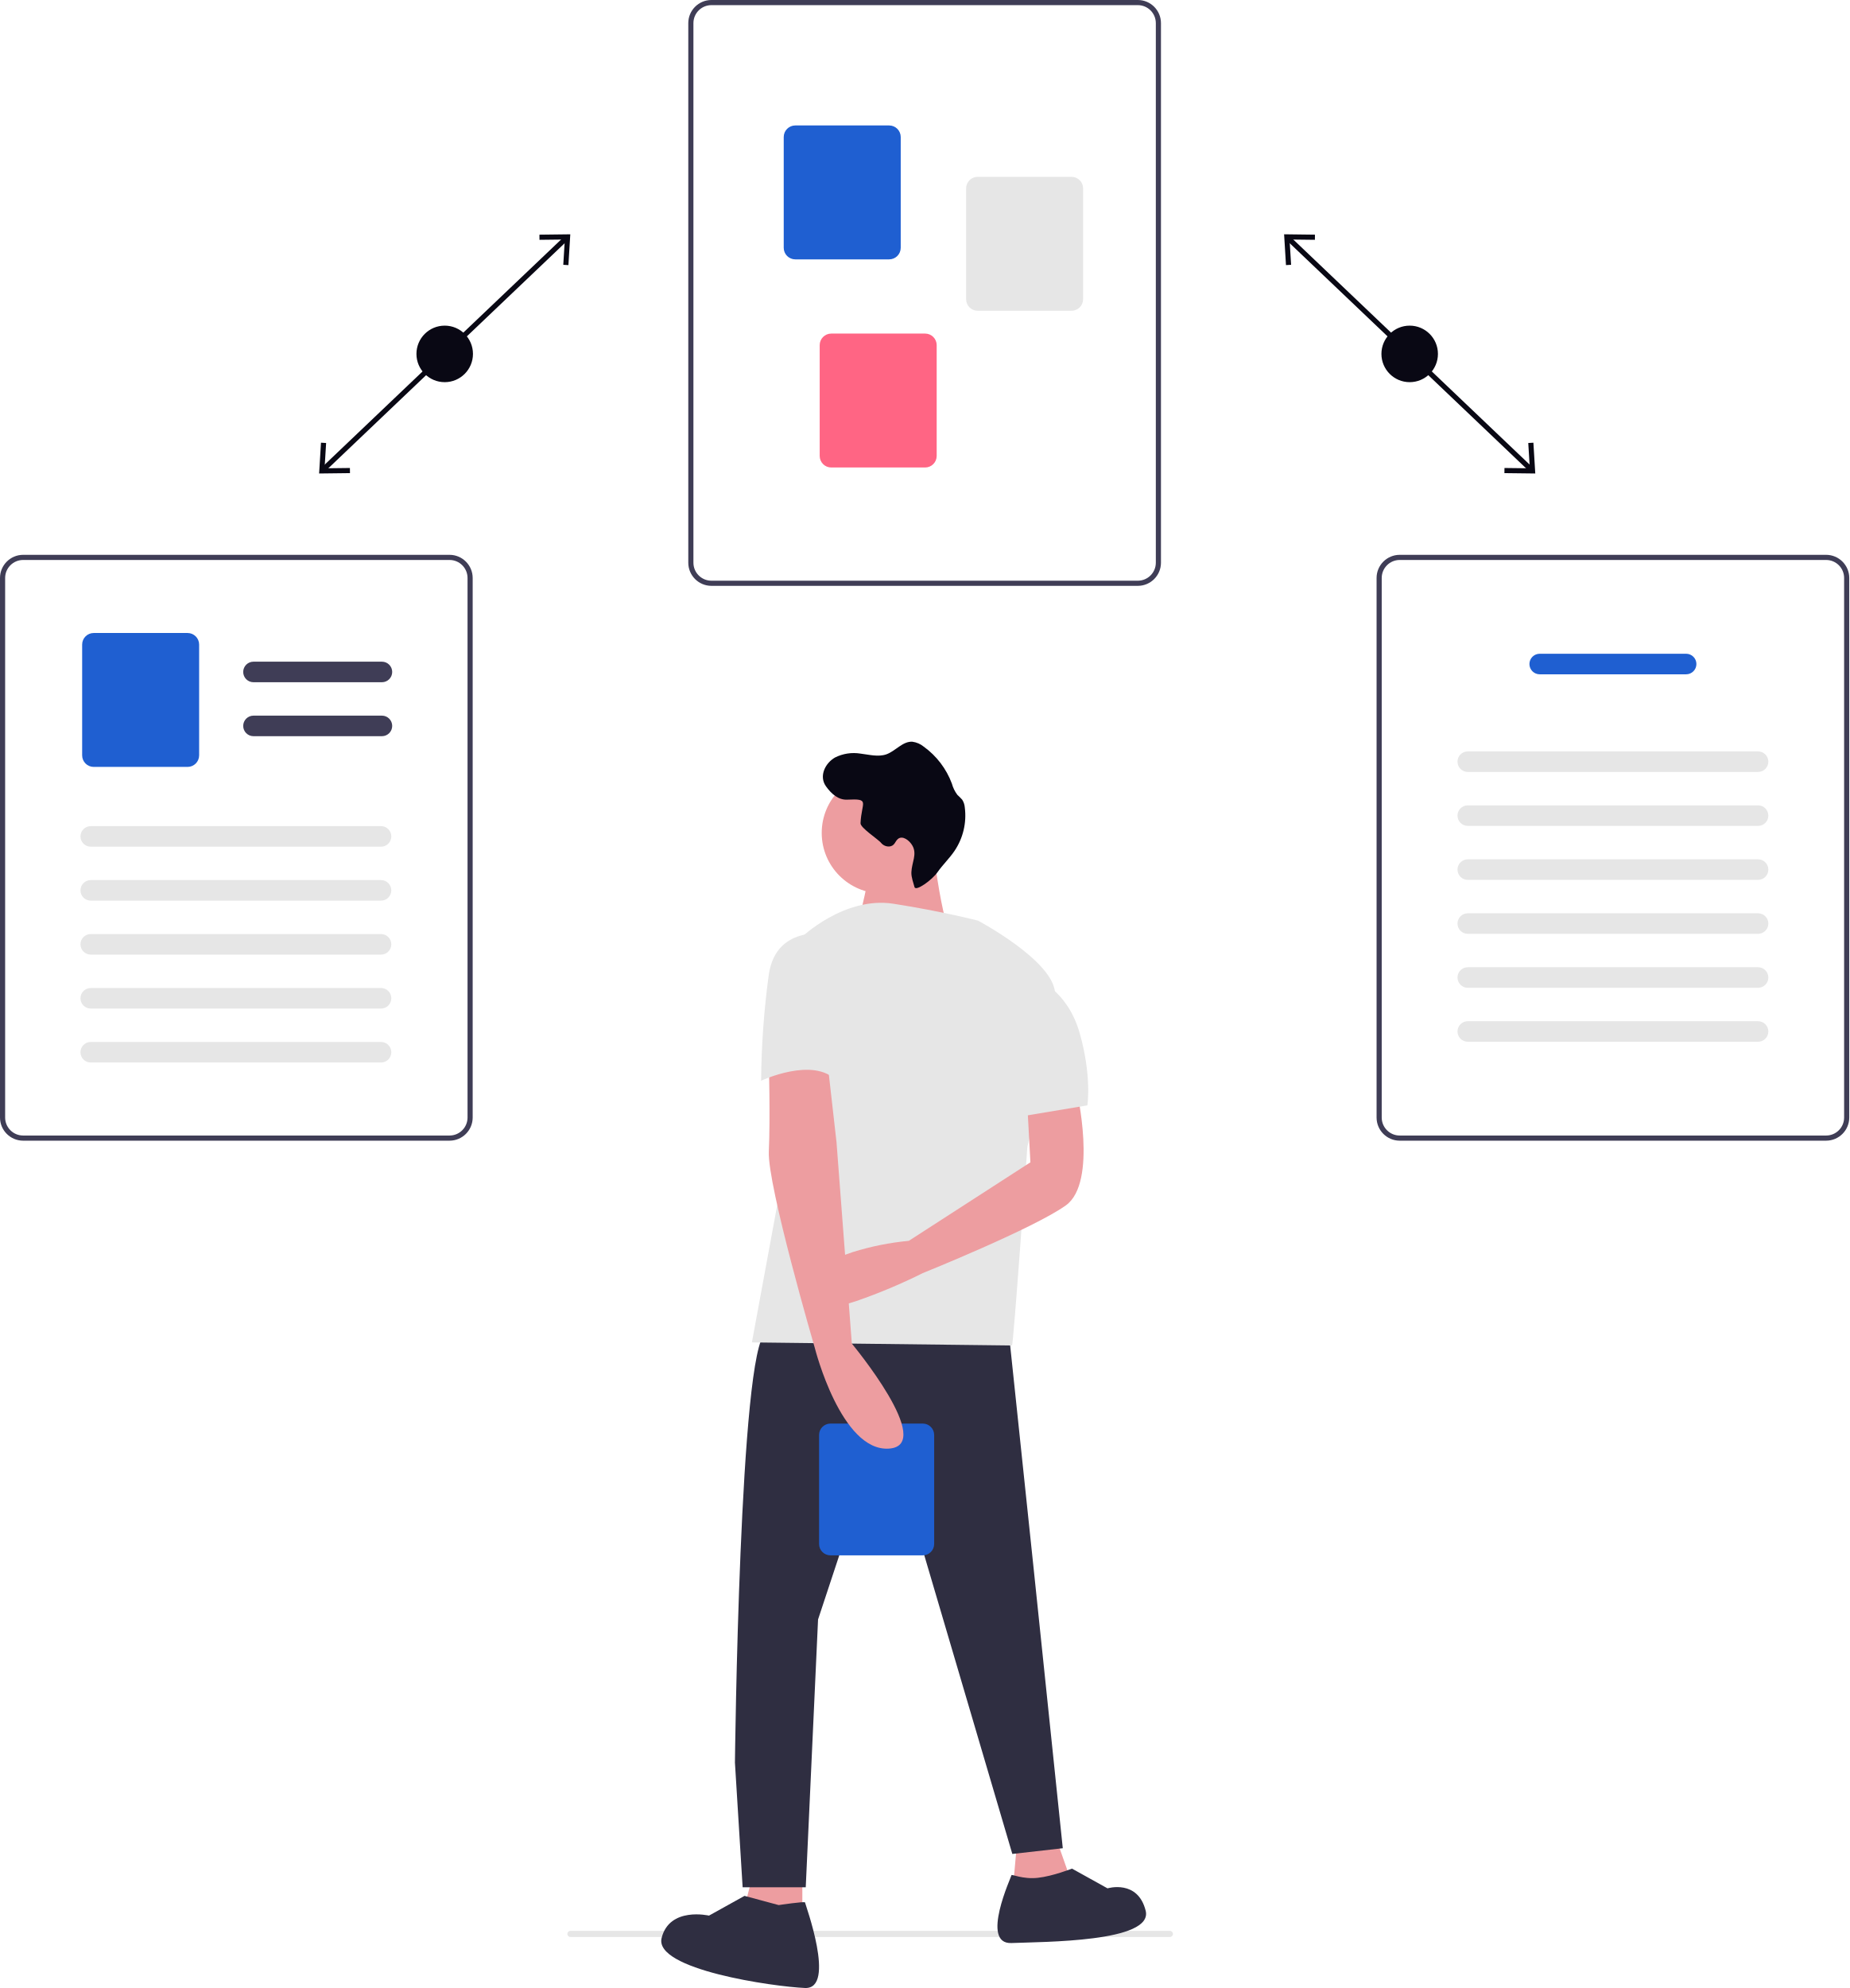
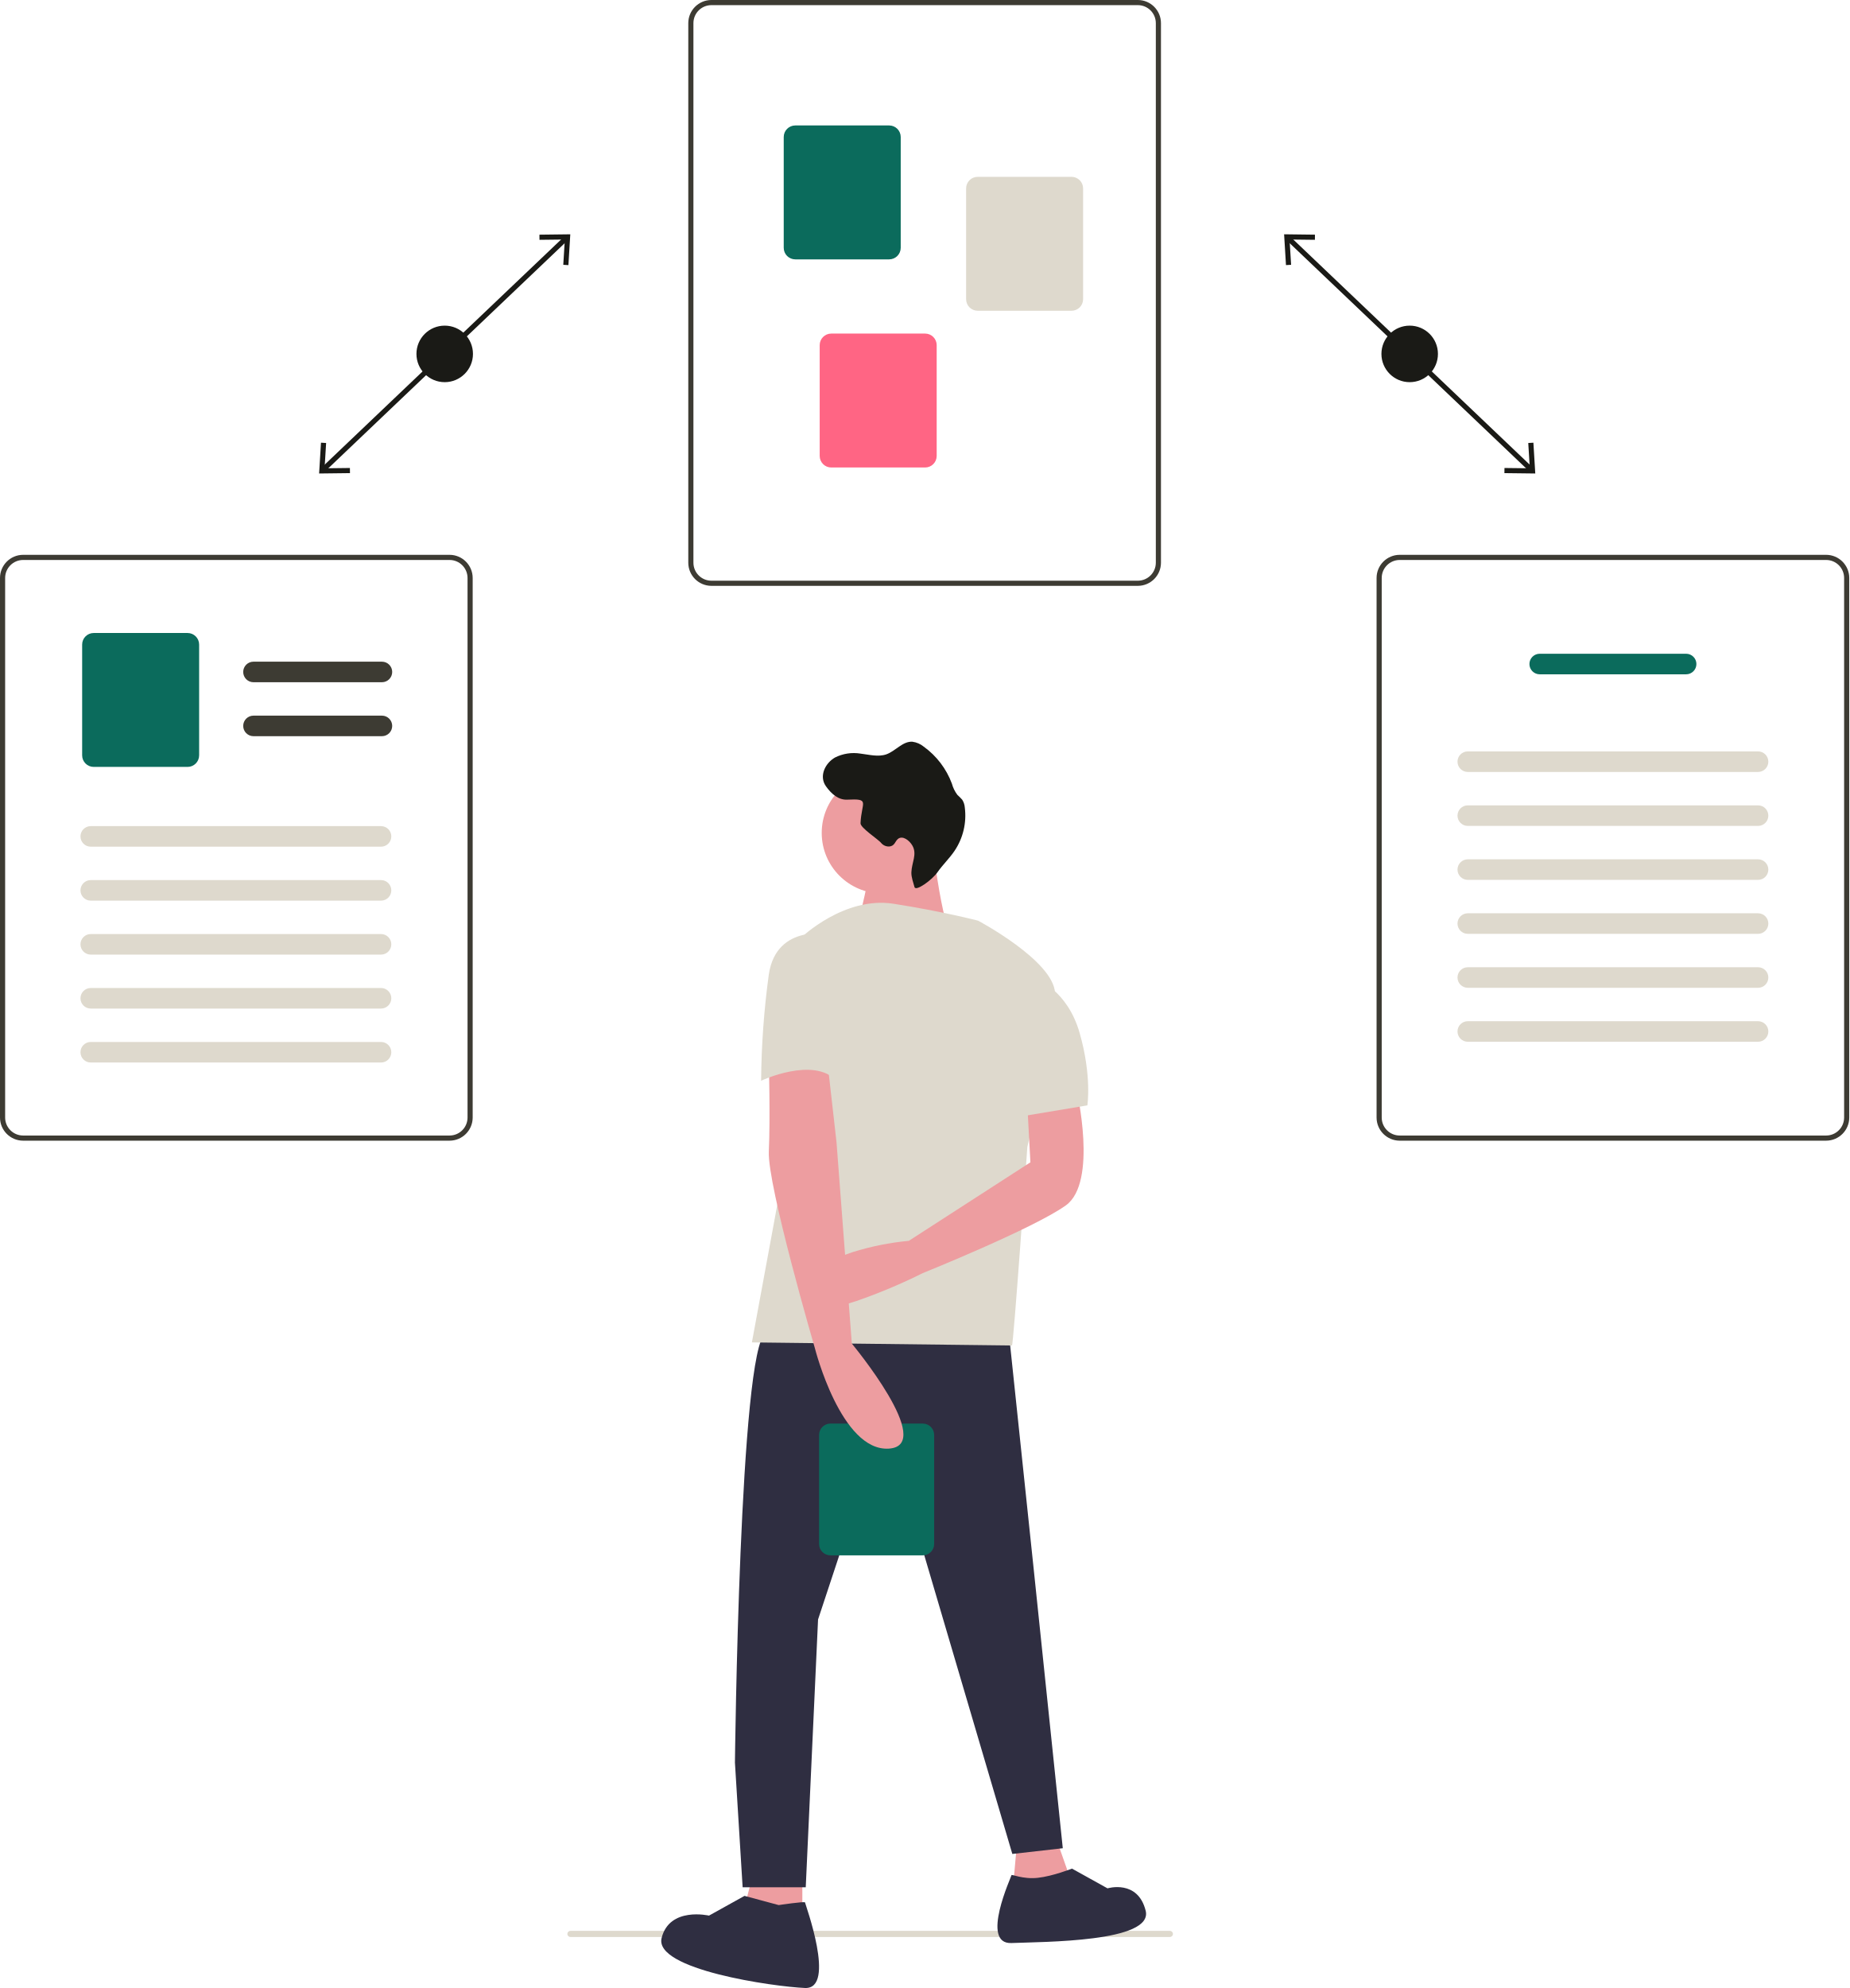
<svg xmlns="http://www.w3.org/2000/svg" width="744.34" height="800" viewBox="0 0 744.34 800">
  <g transform="translate(-691 -161)">
    <g transform="translate(1207.862 255.287)">
-       <rect width="2.068" height="135.105" transform="translate(0.905 2.299) rotate(-46.407)" fill="#090814" />
-       <path d="M501.081,143.982l-2.066.125.624,10.178-10.2-.122-.022,2.069,12.42.147Z" transform="translate(-400.739 -60.125)" fill="#090814" />
-       <path d="M430.162,76.354l-.022,2.069-10.2-.122.624,10.178L418.5,88.6l-.755-12.4Z" transform="translate(-417.745 -76.206)" fill="#090814" />
-       <circle cx="11.374" cy="11.374" r="11.374" transform="translate(39.173 36.754)" fill="#090814" />
+       <rect width="2.068" height="135.105" transform="translate(0.905 2.299) rotate(-46.407)" fill="#1a1a16" />
+       <path d="M501.081,143.982l-2.066.125.624,10.178-10.2-.122-.022,2.069,12.42.147Z" transform="translate(-400.739 -60.125)" fill="#1a1a16" />
+       <path d="M430.162,76.354l-.022,2.069-10.2-.122.624,10.178L418.5,88.6l-.755-12.4Z" transform="translate(-417.745 -76.206)" fill="#1a1a16" />
+       <circle cx="11.374" cy="11.374" r="11.374" transform="translate(39.173 36.754)" fill="#1a1a16" />
    </g>
    <g transform="translate(819.447 255.287)">
-       <rect width="135.105" height="2.068" transform="translate(0.91 93.96) rotate(-43.593)" fill="#090814" />
-       <path d="M103.815,156.378l12.42-.147-.023-2.069-10.2.122.624-10.178-2.066-.125Z" transform="translate(-103.815 -60.125)" fill="#090814" />
-       <path d="M187.908,76.206l-.756,12.4-2.066-.125.622-10.178-10.2.122-.022-2.069Z" transform="translate(-86.809 -76.206)" fill="#090814" />
-       <circle cx="11.374" cy="11.374" r="11.374" transform="translate(39.176 36.754)" fill="#090814" />
+       <rect width="135.105" height="2.068" transform="translate(0.91 93.96) rotate(-43.593)" fill="#1a1a16" />
+       <path d="M103.815,156.378l12.42-.147-.023-2.069-10.2.122.624-10.178-2.066-.125Z" transform="translate(-103.815 -60.125)" fill="#1a1a16" />
+       <path d="M187.908,76.206l-.756,12.4-2.066-.125.622-10.178-10.2.122-.022-2.069Z" transform="translate(-86.809 -76.206)" fill="#1a1a16" />
+       <circle cx="11.374" cy="11.374" r="11.374" transform="translate(39.176 36.754)" fill="#1a1a16" />
    </g>
-     <path d="M704.065,370.752H532.42a9.317,9.317,0,0,1-9.306-9.306V144.306A9.317,9.317,0,0,1,532.42,135H704.065a9.316,9.316,0,0,1,9.306,9.306v217.14a9.317,9.317,0,0,1-9.306,9.306ZM532.42,137.068a7.246,7.246,0,0,0-7.238,7.238v217.14a7.246,7.246,0,0,0,7.238,7.238H704.065a7.246,7.246,0,0,0,7.238-7.238V144.306a7.246,7.246,0,0,0-7.238-7.238Z" transform="translate(444.927 26)" fill="#3f3d56" />
-     <path d="M596.6,229.693H558.815a4.658,4.658,0,0,1-4.653-4.653V180.454a4.658,4.658,0,0,1,4.653-4.653H596.6a4.658,4.658,0,0,1,4.653,4.653V225.04A4.658,4.658,0,0,1,596.6,229.693Z" transform="translate(452.294 35.681)" fill="#1F5FD1" />
-     <path d="M655.933,246.407H618.151a4.658,4.658,0,0,1-4.653-4.653V197.169a4.658,4.658,0,0,1,4.653-4.653h37.782a4.658,4.658,0,0,1,4.653,4.653v44.586A4.658,4.658,0,0,1,655.933,246.407Z" transform="translate(466.372 39.647)" fill="#e6e6e6" />
+     <path d="M704.065,370.752H532.42a9.317,9.317,0,0,1-9.306-9.306V144.306A9.317,9.317,0,0,1,532.42,135H704.065a9.316,9.316,0,0,1,9.306,9.306v217.14a9.317,9.317,0,0,1-9.306,9.306ZM532.42,137.068a7.246,7.246,0,0,0-7.238,7.238v217.14a7.246,7.246,0,0,0,7.238,7.238H704.065a7.246,7.246,0,0,0,7.238-7.238V144.306a7.246,7.246,0,0,0-7.238-7.238Z" transform="translate(444.927 26)" fill="#3d3b33" />
+     <path d="M596.6,229.693H558.815a4.658,4.658,0,0,1-4.653-4.653V180.454a4.658,4.658,0,0,1,4.653-4.653H596.6a4.658,4.658,0,0,1,4.653,4.653V225.04A4.658,4.658,0,0,1,596.6,229.693Z" transform="translate(452.294 35.681)" fill="#0B6B5C" />
+     <path d="M655.933,246.407H618.151a4.658,4.658,0,0,1-4.653-4.653V197.169a4.658,4.658,0,0,1,4.653-4.653h37.782a4.658,4.658,0,0,1,4.653,4.653v44.586A4.658,4.658,0,0,1,655.933,246.407Z" transform="translate(466.372 39.647)" fill="#ded9cd" />
    <path d="M608.3,297.386H570.515a4.658,4.658,0,0,1-4.653-4.653V248.147a4.658,4.658,0,0,1,4.653-4.653H608.3a4.658,4.658,0,0,1,4.653,4.653v44.586a4.658,4.658,0,0,1-4.653,4.653Z" transform="translate(455.07 51.742)" fill="#ff6584" />
-     <path d="M927.979,551.209H756.335a9.317,9.317,0,0,1-9.306-9.306V324.763a9.317,9.317,0,0,1,9.306-9.306H927.979a9.316,9.316,0,0,1,9.306,9.306V541.9a9.317,9.317,0,0,1-9.306,9.306ZM756.335,317.525a7.246,7.246,0,0,0-7.238,7.238V541.9a7.246,7.246,0,0,0,7.238,7.238H927.979a7.246,7.246,0,0,0,7.238-7.238V324.763a7.246,7.246,0,0,0-7.238-7.238Z" transform="translate(498.055 68.816)" fill="#3f3d56" />
-     <path d="M859.828,355.9H800.89a4.136,4.136,0,0,1,0-8.272h58.938a4.136,4.136,0,1,1,0,8.272Z" transform="translate(509.853 76.451)" fill="#1F5FD1" />
-     <path d="M894.332,387.661H777.49a4.136,4.136,0,0,1,0-8.272H894.332a4.136,4.136,0,0,1,0,8.272Z" transform="translate(504.301 83.985)" fill="#e6e6e6" />
-     <path d="M894.332,405.211H777.49a4.136,4.136,0,0,1,0-8.272H894.332a4.136,4.136,0,0,1,0,8.272Z" transform="translate(504.301 88.149)" fill="#e6e6e6" />
-     <path d="M894.332,422.761H777.49a4.136,4.136,0,0,1,0-8.272H894.332a4.136,4.136,0,0,1,0,8.272Z" transform="translate(504.301 92.313)" fill="#e6e6e6" />
-     <path d="M894.332,440.311H777.49a4.136,4.136,0,1,1,0-8.272H894.332a4.136,4.136,0,0,1,0,8.272Z" transform="translate(504.301 96.478)" fill="#e6e6e6" />
-     <path d="M894.332,457.861H777.49a4.136,4.136,0,0,1,0-8.272H894.332a4.136,4.136,0,0,1,0,8.272Z" transform="translate(504.301 100.642)" fill="#e6e6e6" />
-     <path d="M894.332,475.411H777.49a4.136,4.136,0,0,1,0-8.272H894.332a4.136,4.136,0,0,1,0,8.272Z" transform="translate(504.301 104.806)" fill="#e6e6e6" />
-     <path d="M480.15,551.209H308.506A9.317,9.317,0,0,1,299.2,541.9V324.763a9.317,9.317,0,0,1,9.306-9.306H480.15a9.317,9.317,0,0,1,9.306,9.306V541.9a9.317,9.317,0,0,1-9.306,9.306ZM308.506,317.525a7.246,7.246,0,0,0-7.238,7.238V541.9a7.246,7.246,0,0,0,7.238,7.238H480.15a7.246,7.246,0,0,0,7.238-7.238V324.763a7.246,7.246,0,0,0-7.238-7.238Z" transform="translate(391.8 68.816)" fill="#3f3d56" />
-     <path d="M434.156,358.479h-51.7a4.136,4.136,0,0,1,0-8.272h51.7a4.136,4.136,0,1,1,0,8.272Z" transform="translate(410.572 77.061)" fill="#3f3d56" />
-     <path d="M434.156,376.029h-51.7a4.136,4.136,0,1,1,0-8.272h51.7a4.136,4.136,0,1,1,0,8.272Z" transform="translate(410.572 81.225)" fill="#3f3d56" />
-     <path d="M368.36,394.77H330.578a4.658,4.658,0,0,1-4.653-4.653V345.532a4.658,4.658,0,0,1,4.653-4.653H368.36a4.658,4.658,0,0,1,4.653,4.653v44.586a4.658,4.658,0,0,1-4.653,4.653Z" transform="translate(398.141 74.848)" fill="#1F5FD1" />
-     <path d="M446.358,411.965H329.516a4.136,4.136,0,0,1,0-8.272H446.358a4.136,4.136,0,1,1,0,8.272Z" transform="translate(398.011 89.752)" fill="#e6e6e6" />
-     <path d="M446.358,429.515H329.516a4.136,4.136,0,0,1,0-8.272H446.358a4.136,4.136,0,1,1,0,8.272Z" transform="translate(398.011 93.916)" fill="#e6e6e6" />
-     <path d="M446.358,447.065H329.516a4.136,4.136,0,0,1,0-8.272H446.358a4.136,4.136,0,1,1,0,8.272Z" transform="translate(398.011 98.08)" fill="#e6e6e6" />
-     <path d="M446.358,464.615H329.516a4.136,4.136,0,0,1,0-8.272H446.358a4.136,4.136,0,1,1,0,8.272Z" transform="translate(398.011 102.244)" fill="#e6e6e6" />
-     <path d="M446.358,482.165H329.516a4.136,4.136,0,0,1,0-8.272H446.358a4.136,4.136,0,1,1,0,8.272Z" transform="translate(398.011 106.408)" fill="#e6e6e6" />
+     <path d="M927.979,551.209H756.335a9.317,9.317,0,0,1-9.306-9.306V324.763a9.317,9.317,0,0,1,9.306-9.306H927.979a9.316,9.316,0,0,1,9.306,9.306V541.9a9.317,9.317,0,0,1-9.306,9.306ZM756.335,317.525a7.246,7.246,0,0,0-7.238,7.238V541.9a7.246,7.246,0,0,0,7.238,7.238H927.979a7.246,7.246,0,0,0,7.238-7.238V324.763a7.246,7.246,0,0,0-7.238-7.238Z" transform="translate(498.055 68.816)" fill="#3d3b33" />
+     <path d="M859.828,355.9H800.89a4.136,4.136,0,0,1,0-8.272h58.938a4.136,4.136,0,1,1,0,8.272Z" transform="translate(509.853 76.451)" fill="#0B6B5C" />
+     <path d="M894.332,387.661H777.49a4.136,4.136,0,0,1,0-8.272H894.332a4.136,4.136,0,0,1,0,8.272Z" transform="translate(504.301 83.985)" fill="#ded9cd" />
+     <path d="M894.332,405.211H777.49a4.136,4.136,0,0,1,0-8.272H894.332a4.136,4.136,0,0,1,0,8.272Z" transform="translate(504.301 88.149)" fill="#ded9cd" />
+     <path d="M894.332,422.761H777.49a4.136,4.136,0,0,1,0-8.272H894.332a4.136,4.136,0,0,1,0,8.272Z" transform="translate(504.301 92.313)" fill="#ded9cd" />
+     <path d="M894.332,440.311H777.49a4.136,4.136,0,1,1,0-8.272H894.332a4.136,4.136,0,0,1,0,8.272Z" transform="translate(504.301 96.478)" fill="#ded9cd" />
+     <path d="M894.332,457.861H777.49a4.136,4.136,0,0,1,0-8.272H894.332a4.136,4.136,0,0,1,0,8.272Z" transform="translate(504.301 100.642)" fill="#ded9cd" />
+     <path d="M894.332,475.411H777.49a4.136,4.136,0,0,1,0-8.272H894.332a4.136,4.136,0,0,1,0,8.272Z" transform="translate(504.301 104.806)" fill="#ded9cd" />
+     <path d="M480.15,551.209H308.506A9.317,9.317,0,0,1,299.2,541.9V324.763a9.317,9.317,0,0,1,9.306-9.306H480.15a9.317,9.317,0,0,1,9.306,9.306V541.9a9.317,9.317,0,0,1-9.306,9.306ZM308.506,317.525a7.246,7.246,0,0,0-7.238,7.238V541.9a7.246,7.246,0,0,0,7.238,7.238H480.15a7.246,7.246,0,0,0,7.238-7.238V324.763a7.246,7.246,0,0,0-7.238-7.238Z" transform="translate(391.8 68.816)" fill="#3d3b33" />
+     <path d="M434.156,358.479h-51.7a4.136,4.136,0,0,1,0-8.272h51.7a4.136,4.136,0,1,1,0,8.272Z" transform="translate(410.572 77.061)" fill="#3d3b33" />
+     <path d="M434.156,376.029h-51.7a4.136,4.136,0,1,1,0-8.272h51.7a4.136,4.136,0,1,1,0,8.272Z" transform="translate(410.572 81.225)" fill="#3d3b33" />
+     <path d="M368.36,394.77H330.578a4.658,4.658,0,0,1-4.653-4.653V345.532a4.658,4.658,0,0,1,4.653-4.653H368.36a4.658,4.658,0,0,1,4.653,4.653v44.586a4.658,4.658,0,0,1-4.653,4.653Z" transform="translate(398.141 74.848)" fill="#0B6B5C" />
+     <path d="M446.358,411.965H329.516a4.136,4.136,0,0,1,0-8.272H446.358a4.136,4.136,0,1,1,0,8.272Z" transform="translate(398.011 89.752)" fill="#ded9cd" />
+     <path d="M446.358,429.515H329.516a4.136,4.136,0,0,1,0-8.272H446.358a4.136,4.136,0,1,1,0,8.272Z" transform="translate(398.011 93.916)" fill="#ded9cd" />
+     <path d="M446.358,447.065H329.516a4.136,4.136,0,0,1,0-8.272H446.358a4.136,4.136,0,1,1,0,8.272Z" transform="translate(398.011 98.08)" fill="#ded9cd" />
+     <path d="M446.358,464.615H329.516a4.136,4.136,0,0,1,0-8.272H446.358a4.136,4.136,0,1,1,0,8.272Z" transform="translate(398.011 102.244)" fill="#ded9cd" />
+     <path d="M446.358,482.165H329.516a4.136,4.136,0,0,1,0-8.272H446.358a4.136,4.136,0,1,1,0,8.272Z" transform="translate(398.011 106.408)" fill="#ded9cd" />
    <g transform="translate(919.373 454.538)">
-       <path d="M485.016,765.474H726.283a1.237,1.237,0,0,0,0-2.474H485.016a1.237,1.237,0,1,0,0,2.474Z" transform="translate(-483.779 -279.534)" fill="#e6e6e6" />
+       <path d="M485.016,765.474H726.283a1.237,1.237,0,0,0,0-2.474H485.016a1.237,1.237,0,1,0,0,2.474Z" transform="translate(-483.779 -279.534)" fill="#ded9cd" />
      <path d="M949.778,760.482l7.643,21.679L933.8,784.019l2.084-23.537Z" transform="translate(-754.411 -318.085)" fill="#ed9da0" />
      <path d="M821.65,781.256v29.732H794.53l7.649-29.732Z" transform="translate(-727.076 -322.135)" fill="#ed9da0" />
      <path d="M1000.762,542.094l9.91,94.148,11.79,113.117-20.311,2.3L950.591,576.78,923.957,657.3,919,765.076h-25.4l-3.1-50.171s1.858-167.237,12.388-172.811S1000.762,542.094,1000.762,542.094Z" transform="translate(-823.055 -299.142)" fill="#2f2e41" />
-       <path d="M508.9,604.366V560.5a4.583,4.583,0,0,1,4.578-4.578h37.172a4.583,4.583,0,0,1,4.578,4.578v43.866a4.583,4.583,0,0,1-4.578,4.578H513.473a4.583,4.583,0,0,1-4.578-4.578Z" transform="translate(-407.591 -276.591)" fill="#1F5FD1" />
+       <path d="M508.9,604.366V560.5a4.583,4.583,0,0,1,4.578-4.578h37.172a4.583,4.583,0,0,1,4.578,4.578v43.866a4.583,4.583,0,0,1-4.578,4.578H513.473a4.583,4.583,0,0,1-4.578-4.578Z" transform="translate(-407.591 -276.591)" fill="#0B6B5C" />
      <path d="M902.617,827.684s10.591-1.589,10.591-1.059,12.709,34.951,0,34.421-60.9-7.414-57.722-20.123,19.064-9,19.064-9l14.3-7.943Z" transform="translate(-817.552 -354.59)" fill="#2f2e41" />
      <path d="M1039.67,814.06c-6.09.662-10.591-1.589-10.591-1.059s-12.709,27.83,0,27.3,57.2-.3,54.018-13.008-15.36-9-15.36-9l-14.3-7.943S1045.76,813.4,1039.67,814.06Z" transform="translate(-850.328 -351.933)" fill="#2f2e41" />
      <circle cx="24.375" cy="24.375" r="24.375" transform="translate(102.374 17.261)" fill="#ed9da0" />
      <path d="M981.958,288.783s4.336,43.358,9.911,46.455-42.738,6.194-42.738,6.194,11.768-39.641,8.052-43.358S981.958,288.783,981.958,288.783Z" transform="translate(-835.842 -250.231)" fill="#ed9da0" />
-       <path d="M920.477,341.558s17.343-16.724,37.164-13.627,34.067,6.813,34.067,6.813,30.35,16.1,30.97,29.111-11.149,61.94-11.149,61.94-5.575,79.9-6.194,79.9-104.678-1.239-104.678-1.239l19.2-104.058Z" transform="translate(-826.388 -257.79)" fill="#e6e6e6" />
+       <path d="M920.477,341.558s17.343-16.724,37.164-13.627,34.067,6.813,34.067,6.813,30.35,16.1,30.97,29.111-11.149,61.94-11.149,61.94-5.575,79.9-6.194,79.9-104.678-1.239-104.678-1.239l19.2-104.058Z" transform="translate(-826.388 -257.79)" fill="#ded9cd" />
      <path d="M929.447,508.849c4.014,1.084,10.932-.415,18.155-2.781a225.284,225.284,0,0,0,26.727-11.236s44.6-17.962,57.6-27.253,4.336-46.455,4.336-46.455l-19.821,6.194,1.239,22.918-48.932,31.589a110.391,110.391,0,0,0-22.651,4.553c-8.238,2.707-16.24,6.925-19.133,13.4a12.539,12.539,0,0,0-.954,3.1C925.427,506.3,926.815,508.131,929.447,508.849Z" transform="translate(-831.307 -276.037)" fill="#ed9da0" />
      <path d="M932.654,406.505l3.716,32.828,6.163,81s34.1,41.021,14.9,42.26-29.731-40.26-29.731-40.26-19.2-65.656-18.582-79.283,0-36.544,0-36.544Z" transform="translate(-828.036 -273.186)" fill="#ed9da0" />
-       <path d="M1041.651,365.726s12.388,4.336,17.343,21.679,3.1,29.112,3.1,29.112l-26.014,4.336Z" transform="translate(-852.794 -265.234)" fill="#e6e6e6" />
-       <path d="M933.766,343.289s-22.3-4.955-25.4,16.1a337.047,337.047,0,0,0-3.1,42.738s21.06-9.91,30.35,0Z" transform="translate(-827.29 -260.761)" fill="#e6e6e6" />
-       <path d="M58.557,39.095a16.809,16.809,0,0,1-9.211,4.833c-3.415.732-7.162.963-9.895,3.1-3.105,2.473-4.471,7.173-8.28,8.218a9.081,9.081,0,0,1-4.958-.393,32.085,32.085,0,0,1-15.52-10.349,13.291,13.291,0,0,0-3.575-3.571,25.851,25.851,0,0,1-2.464-1.2,6.706,6.706,0,0,1-2.008-2.618A25.45,25.45,0,0,1,.865,19.241c.952-3.53,2.67-6.8,3.684-10.352s5.7-10.3,6.8-8.627,2.505,3.24,3.106,5.176c1.172,3.808.114,7.638,3.092,10.283,1.843,1.635,5.175,2.732,6.427.621.5-.818.465-1.851.891-2.7.841-1.657,3.26-1.987,4.864-1.036,1.546,1.068,10.108,3.069,10.518,4.9,2.411,8.156-.589,10.658,8.139,7.169,3.25-1.3,6.711.058,9.837,2.293C62.345,29.915,61.506,35.742,58.557,39.095Z" transform="matrix(-0.946, -0.326, 0.326, -0.946, 150.368, 67.37)" fill="#090814" />
+       <path d="M1041.651,365.726s12.388,4.336,17.343,21.679,3.1,29.112,3.1,29.112l-26.014,4.336Z" transform="translate(-852.794 -265.234)" fill="#ded9cd" />
+       <path d="M933.766,343.289s-22.3-4.955-25.4,16.1a337.047,337.047,0,0,0-3.1,42.738s21.06-9.91,30.35,0Z" transform="translate(-827.29 -260.761)" fill="#ded9cd" />
+       <path d="M58.557,39.095a16.809,16.809,0,0,1-9.211,4.833c-3.415.732-7.162.963-9.895,3.1-3.105,2.473-4.471,7.173-8.28,8.218a9.081,9.081,0,0,1-4.958-.393,32.085,32.085,0,0,1-15.52-10.349,13.291,13.291,0,0,0-3.575-3.571,25.851,25.851,0,0,1-2.464-1.2,6.706,6.706,0,0,1-2.008-2.618A25.45,25.45,0,0,1,.865,19.241c.952-3.53,2.67-6.8,3.684-10.352s5.7-10.3,6.8-8.627,2.505,3.24,3.106,5.176c1.172,3.808.114,7.638,3.092,10.283,1.843,1.635,5.175,2.732,6.427.621.5-.818.465-1.851.891-2.7.841-1.657,3.26-1.987,4.864-1.036,1.546,1.068,10.108,3.069,10.518,4.9,2.411,8.156-.589,10.658,8.139,7.169,3.25-1.3,6.711.058,9.837,2.293C62.345,29.915,61.506,35.742,58.557,39.095Z" transform="matrix(-0.946, -0.326, 0.326, -0.946, 150.368, 67.37)" fill="#1a1a16" />
    </g>
  </g>
</svg>
